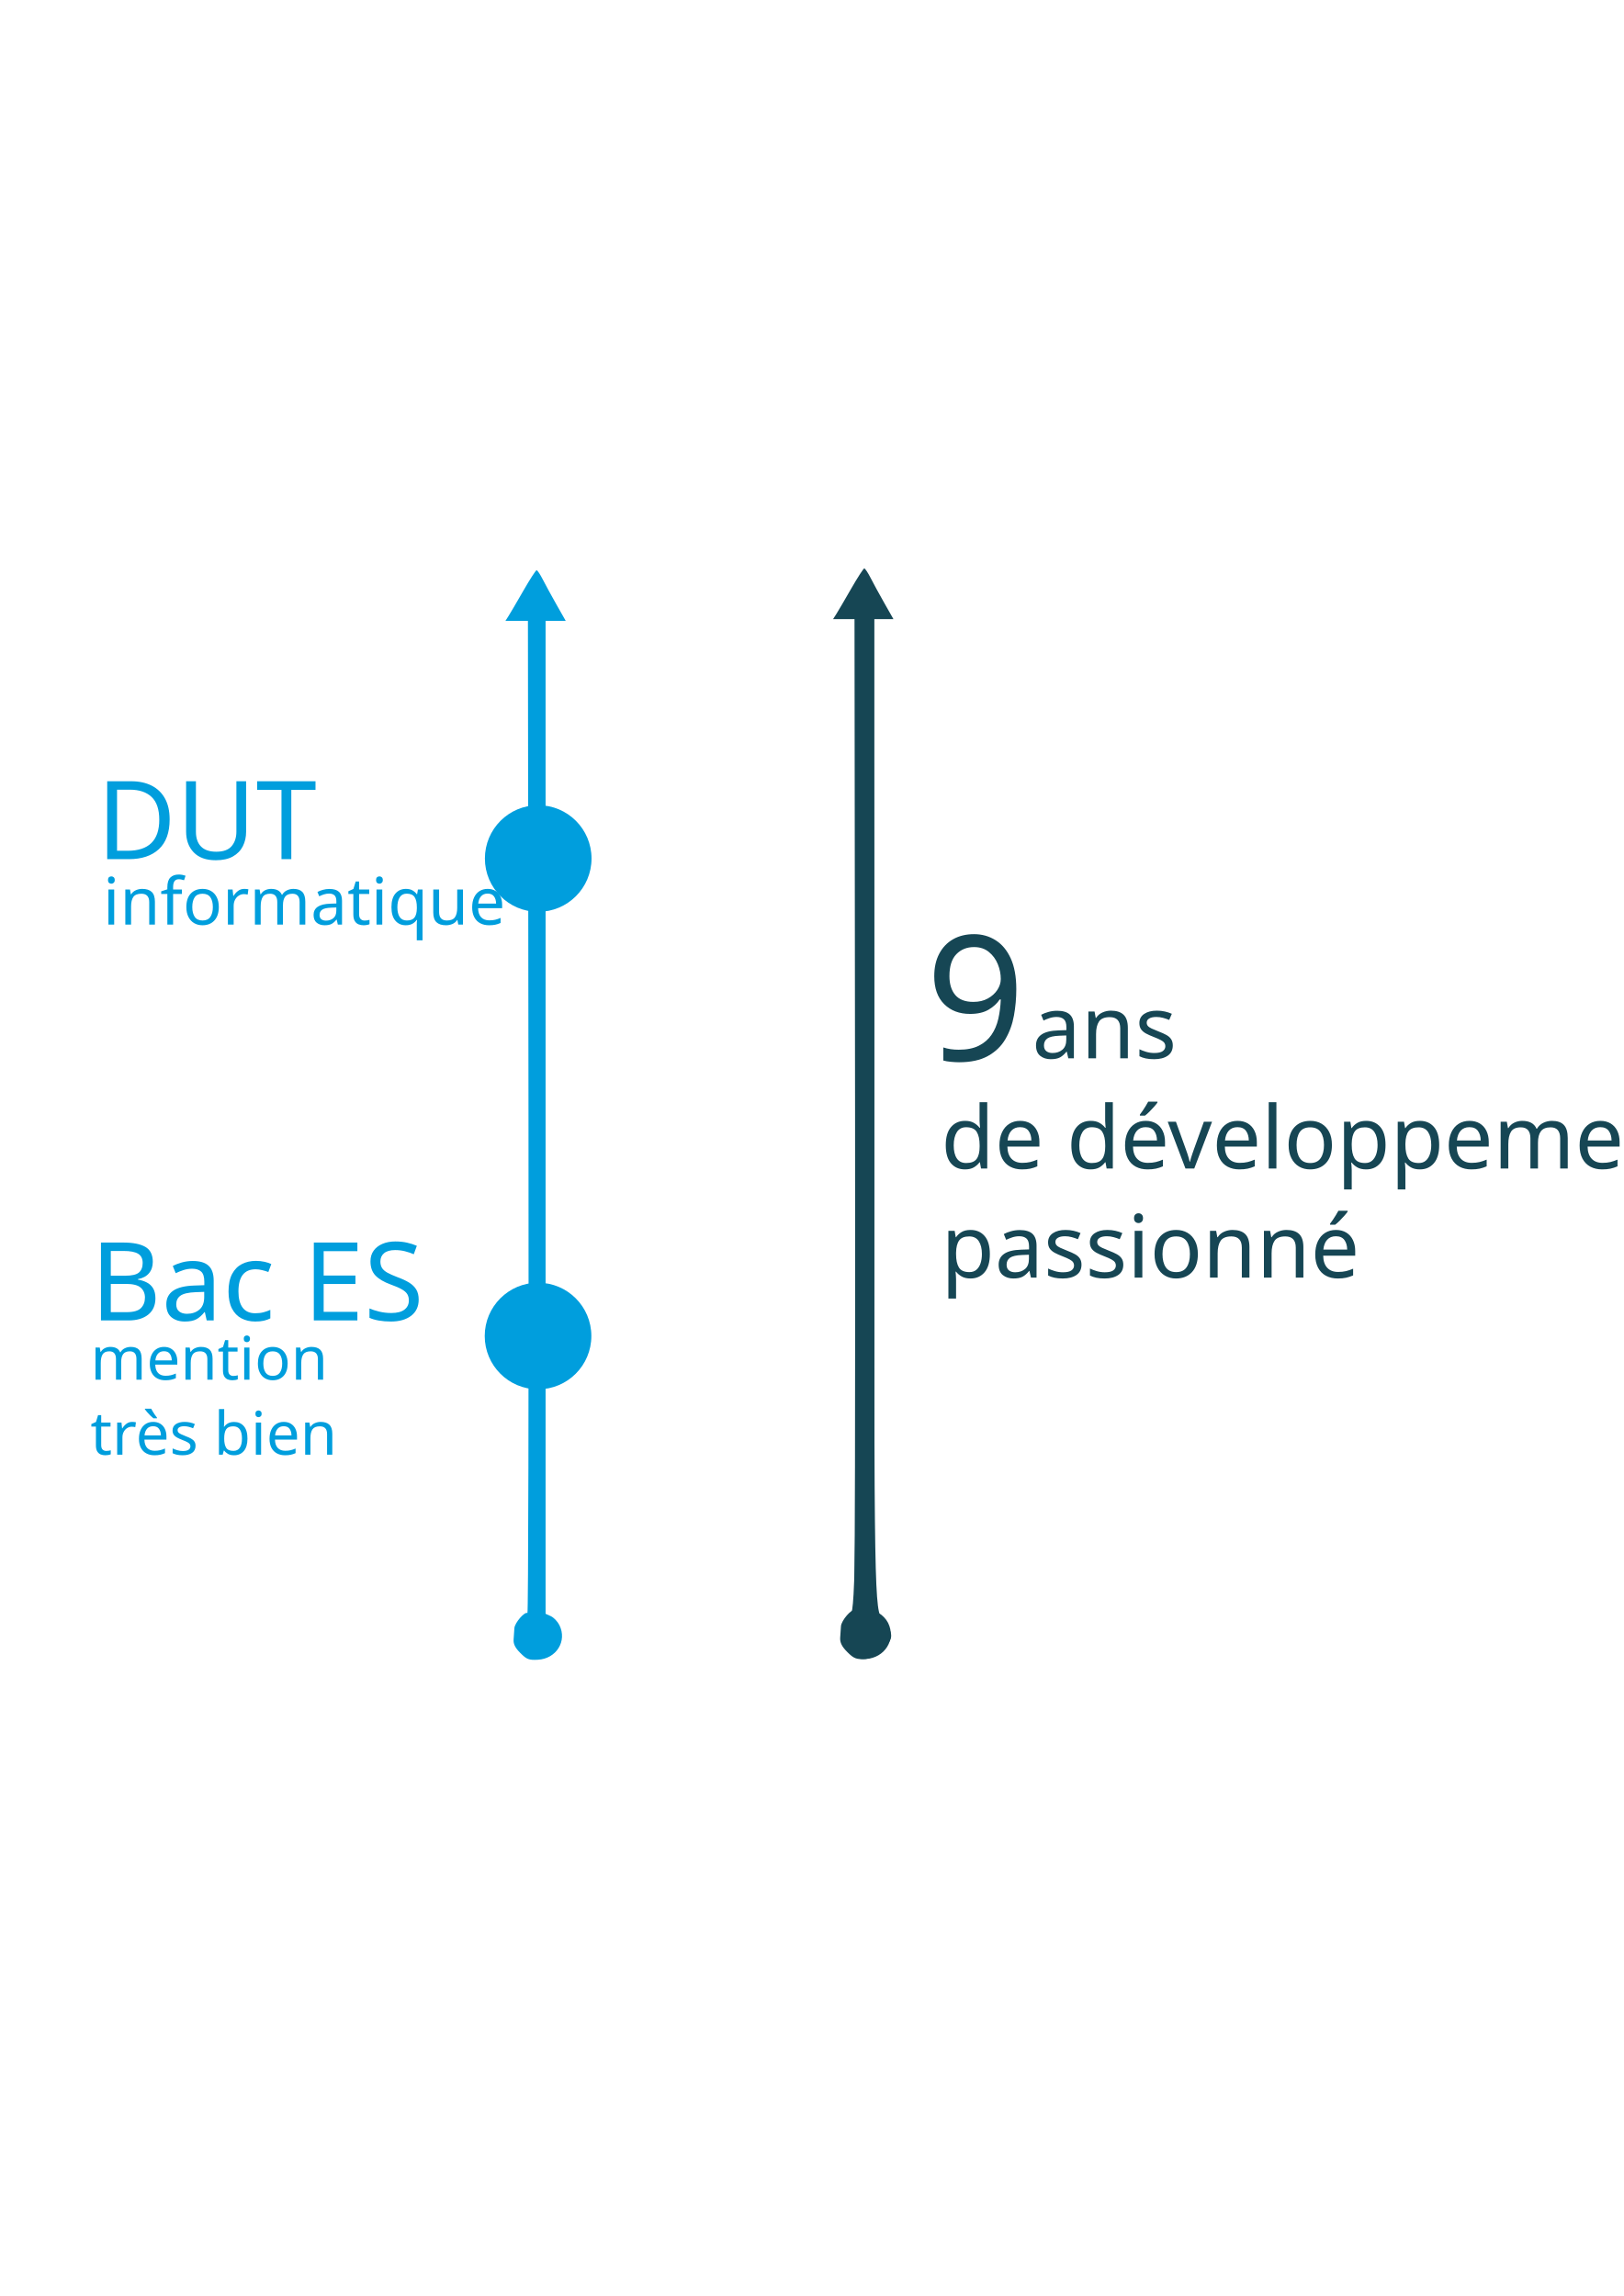
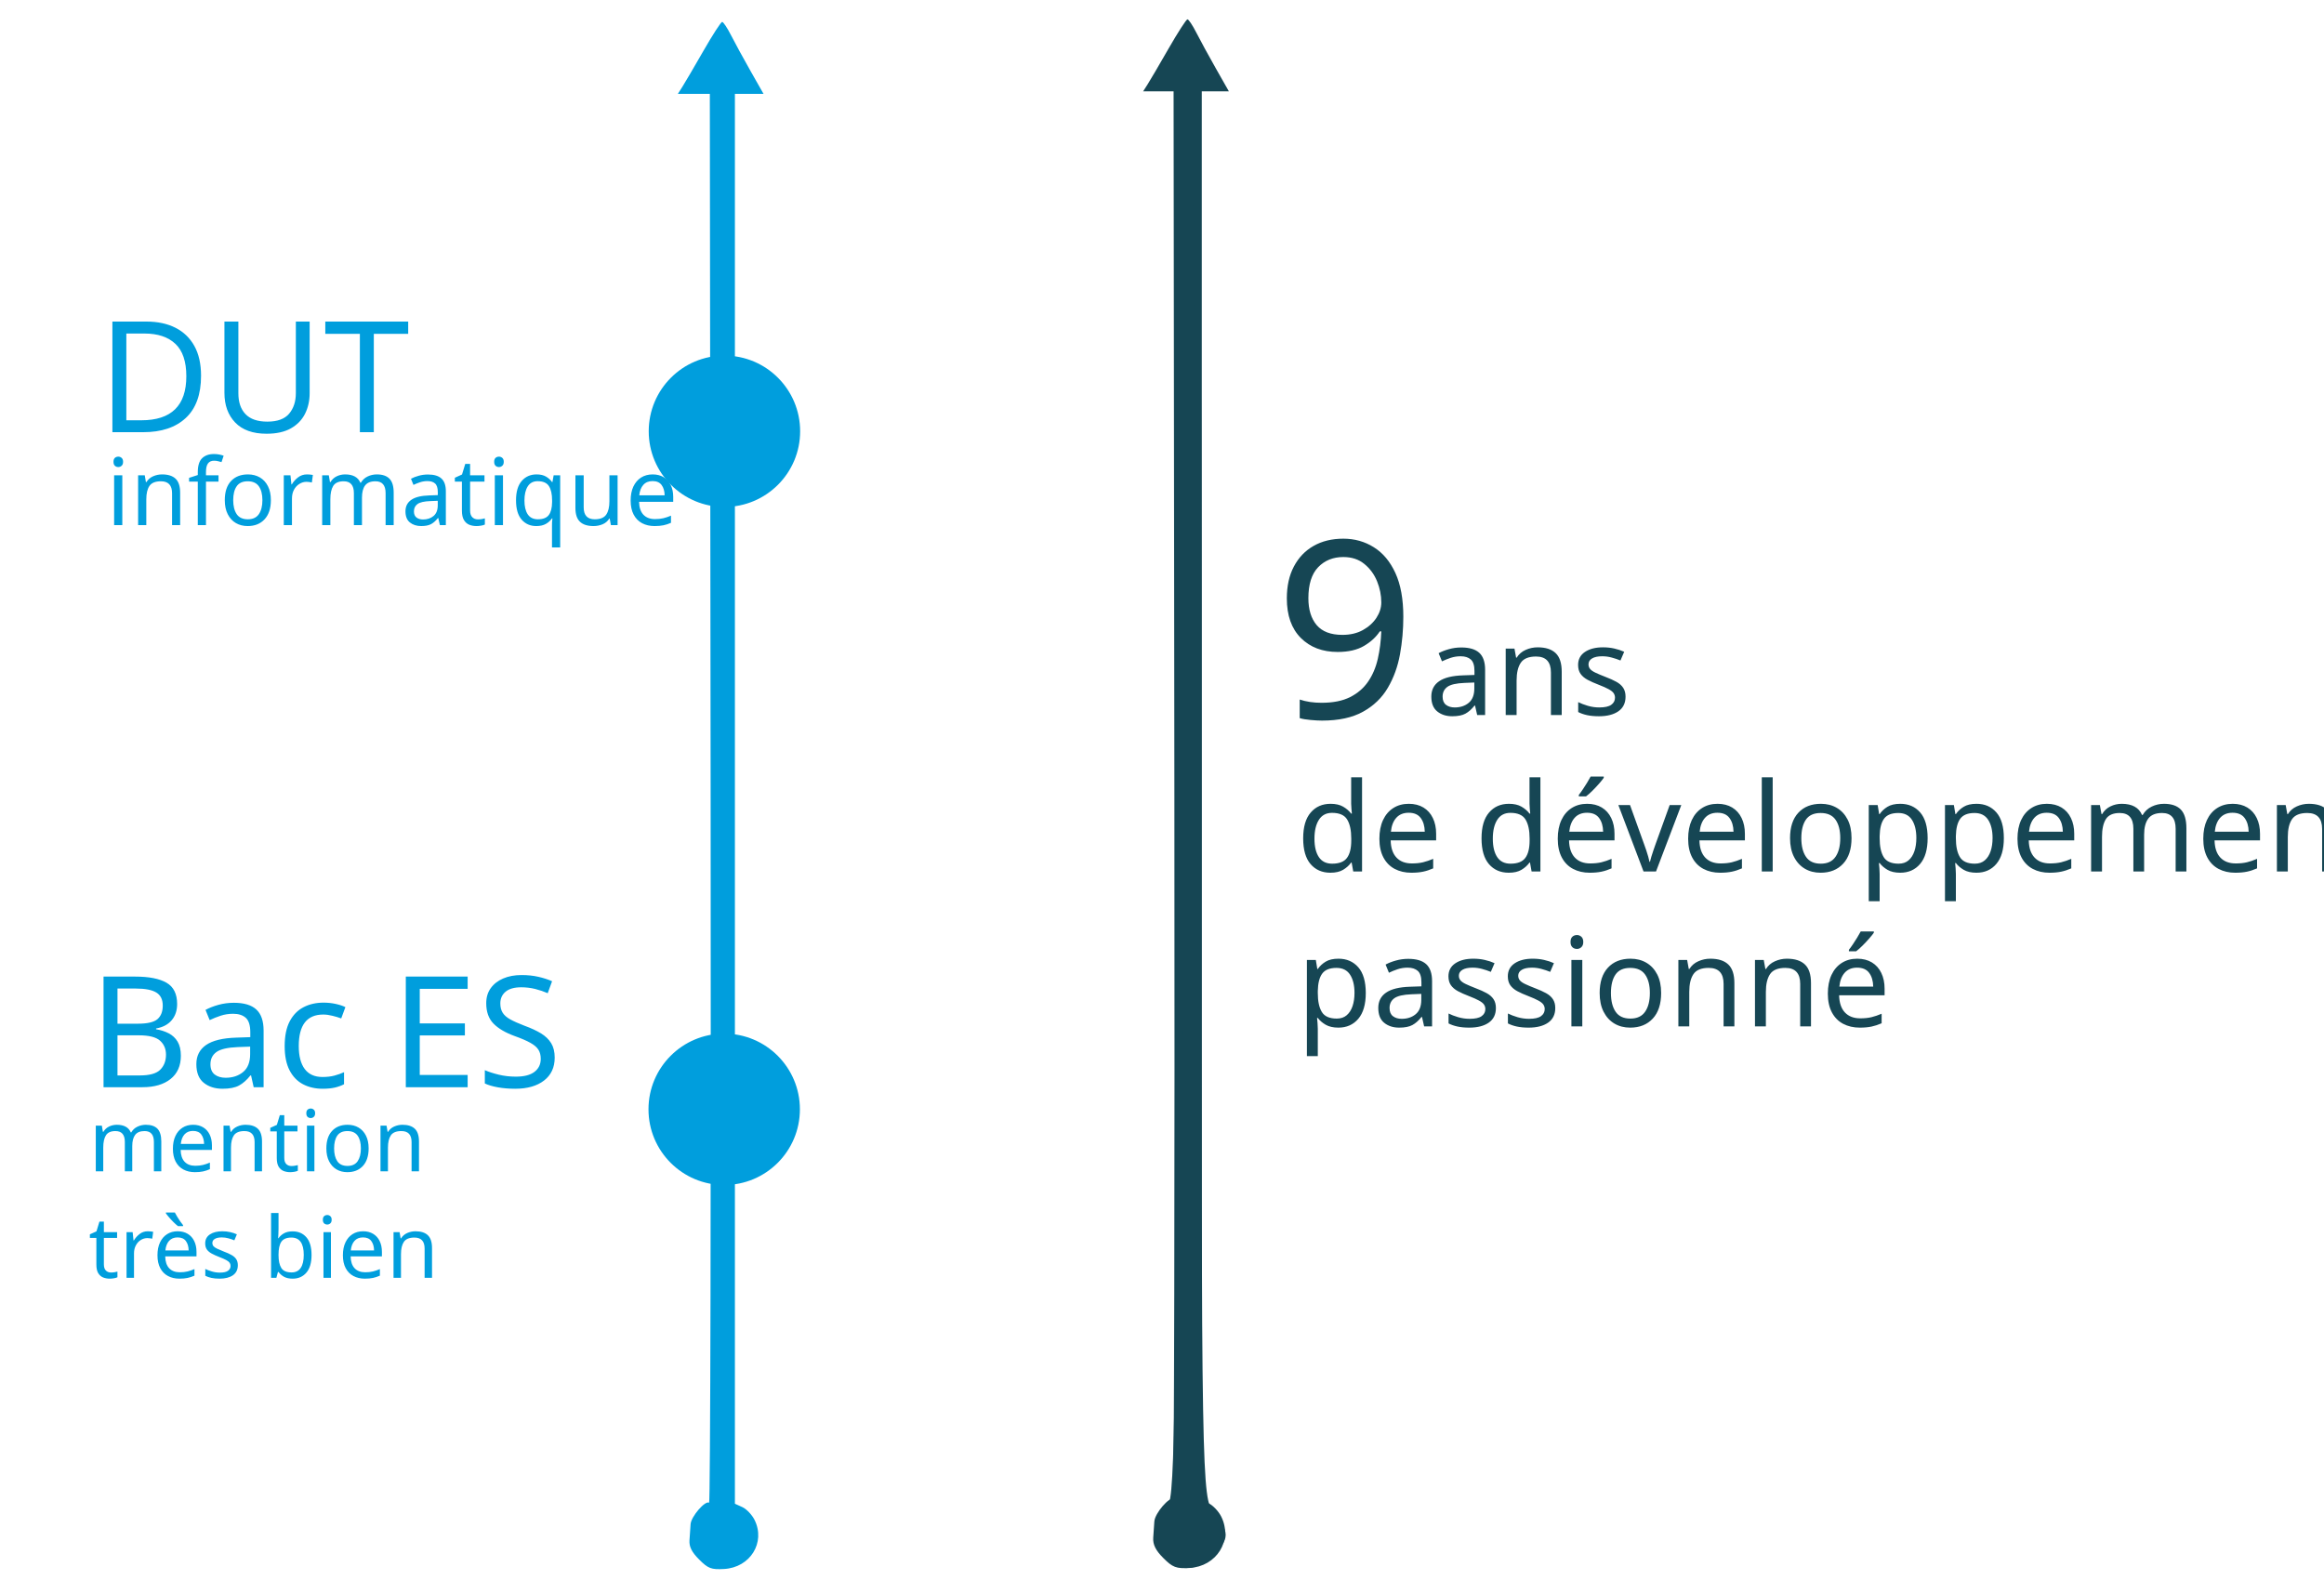
- <svg xmlns="http://www.w3.org/2000/svg" width="210mm" height="297mm" viewBox="0 0 744.094 1052.362" id="svg2" version="1.1">
+ <svg xmlns="http://www.w3.org/2000/svg" width="750" height="510" id="svg2" version="1.1">
  <defs id="defs4" />
  <g id="layer1">
-     <g id="g4159" transform="translate(68.57143,1.428571)">
+     <g id="g4159" transform="translate(55.71429,-252.8571)">
      <path id="path4149" d="m 164.489,280.89 c 0.798,-1.25 3.861,-6.478 6.808,-11.617 2.946,-5.139 5.664,-9.344 6.04,-9.344 0.376,0 1.664,1.932 2.862,4.293 1.198,2.361 4.051,7.589 6.339,11.617 l 4.16,7.324 -13.83,0 -13.83,0 1.451,-2.273 z" style="fill:#009edd;fill-opacity:1" />
      <path id="path4153" d="m 169.911,756.246 c -2.386,-2.386 -3.256,-4.121 -3.114,-6.205 0.109,-1.591 0.269,-3.937 0.356,-5.212 0.167,-2.453 4.704,-7.709 5.975,-6.923 0.412,0.255 0.634,-101.999 0.492,-227.23 l -0.257,-227.693 4.045,0 4.045,0 0,227.627 0,227.627 2.416,1.101 c 1.329,0.605 3.092,2.456 3.919,4.113 3.641,7.298 -1.394,15.397 -9.854,15.853 -4.143,0.223 -5.11,-0.145 -8.022,-3.058 z" style="fill:#009edd;fill-opacity:1;stroke:none;stroke-width:1.01;stroke-opacity:1" />
      <text xml:space="preserve" style="font-style:normal;font-variant:normal;font-weight:normal;font-stretch:condensed;font-size:50px;line-height:125%;font-family:Impact;-inkscape-font-specification:'Impact Condensed';letter-spacing:0px;word-spacing:0px;fill:#009edd;fill-opacity:1;stroke:none;stroke-width:1px;stroke-linecap:butt;stroke-linejoin:miter;stroke-opacity:1" x="-27.143" y="603.791" id="text4274">
        <tspan id="tspan4276" x="-27.143" y="603.791">Bac ES</tspan>
        <tspan x="-27.143" y="666.291" id="tspan4278" />
      </text>
      <text xml:space="preserve" style="font-style:normal;font-variant:normal;font-weight:normal;font-stretch:condensed;font-size:27.5px;line-height:125%;font-family:Impact;-inkscape-font-specification:'Impact Condensed';letter-spacing:0px;word-spacing:0px;fill:#009edd;fill-opacity:1;stroke:none;stroke-width:1px;stroke-linecap:butt;stroke-linejoin:miter;stroke-opacity:1" x="-27.143" y="630.934" id="text4280">
        <tspan id="tspan4282" x="-27.143" y="630.934">mention</tspan>
        <tspan x="-27.143" y="665.309" id="tspan4284">très bien</tspan>
      </text>
-       <text xml:space="preserve" style="font-style:normal;font-variant:normal;font-weight:normal;font-stretch:condensed;font-size:50px;line-height:125%;font-family:Impact;-inkscape-font-specification:'Impact Condensed';letter-spacing:0px;word-spacing:0px;fill:#009edd;fill-opacity:1;stroke:none;stroke-width:1px;stroke-linecap:butt;stroke-linejoin:miter;stroke-opacity:1;" x="-24.286" y="392.362" id="text4286">
+       <text xml:space="preserve" style="font-style:normal;font-variant:normal;font-weight:normal;font-stretch:condensed;font-size:50px;line-height:125%;font-family:Impact;-inkscape-font-specification:'Impact Condensed';letter-spacing:0px;word-spacing:0px;fill:#009edd;fill-opacity:1;stroke:none;stroke-width:1px;stroke-linecap:butt;stroke-linejoin:miter;stroke-opacity:1" x="-24.286" y="392.362" id="text4286">
        <tspan id="tspan4288" x="-24.286" y="392.362">DUT</tspan>
      </text>
-       <text xml:space="preserve" style="font-style:normal;font-variant:normal;font-weight:normal;font-stretch:condensed;font-size:30px;line-height:125%;font-family:Impact;-inkscape-font-specification:'Impact Condensed';letter-spacing:0px;word-spacing:0px;fill:#009edd;fill-opacity:1;stroke:none;stroke-width:1px;stroke-linecap:butt;stroke-linejoin:miter;stroke-opacity:1;" x="-21.429" y="422.362" id="text4290">
+       <text xml:space="preserve" style="font-style:normal;font-variant:normal;font-weight:normal;font-stretch:condensed;font-size:30px;line-height:125%;font-family:Impact;-inkscape-font-specification:'Impact Condensed';letter-spacing:0px;word-spacing:0px;fill:#009edd;fill-opacity:1;stroke:none;stroke-width:1px;stroke-linecap:butt;stroke-linejoin:miter;stroke-opacity:1" x="-21.429" y="422.362" id="text4290">
        <tspan id="tspan4292" x="-21.429" y="422.362">informatique</tspan>
      </text>
    </g>
-     <path style="fill:none;fill-opacity:1;stroke:none;stroke-width:1.01;stroke-opacity:1" d="m 164.281,280.366 c 0,-0.954 12.556,-21.627 13.136,-21.627 0.546,0 12.118,20.692 12.118,21.668 0,0.305 -5.682,0.555 -12.627,0.555 -6.945,0 -12.627,-0.268 -12.627,-0.596 z" id="path4155" />
-     <g transform="translate(218.7361,0.5985129)" id="g4159-1">
+     <path style="fill:none;fill-opacity:1;stroke:none;stroke-width:1.01;stroke-opacity:1" d="m 151.424,26.08 c 0,-0.954 12.556,-21.627 13.136,-21.627 0.546,0 12.118,20.692 12.118,21.668 0,0.305 -5.682,0.555 -12.627,0.555 -6.945,0 -12.627,-0.268 -12.627,-0.596 z" id="path4155" />
+     <g transform="translate(205.879,-253.6872)" id="g4159-1">
      <path id="path4149-8" d="m 164.489,280.889 c 0.798,-1.25 3.861,-6.478 6.808,-11.617 2.946,-5.139 5.664,-9.344 6.04,-9.344 0.376,0 1.664,1.932 2.862,4.293 1.198,2.361 4.051,7.589 6.339,11.617 l 4.16,7.324 -13.83,0 -13.83,0 1.451,-2.273 z" style="fill:#164654;fill-opacity:1" />
      <path id="path4153-9" d="m 169.911,756.246 c -2.386,-2.386 -3.256,-4.121 -3.114,-6.205 0.109,-1.591 0.269,-3.937 0.356,-5.212 0.167,-2.453 4.704,-7.709 5.975,-6.923 0.412,0.255 0.634,-101.999 0.492,-227.23 l -0.257,-227.693 4.045,0 4.045,0 0,227.627 0,227.627 2.416,1.101 c 1.329,0.605 3.092,2.456 3.919,4.113 3.641,7.298 -1.394,15.397 -9.854,15.853 -4.143,0.223 -5.11,-0.145 -8.022,-3.058 z" style="fill:#164654;fill-opacity:1;stroke:#164654;stroke-width:1.01;stroke-opacity:1" />
      <path style="fill:#164654;fill-opacity:1;stroke:#164654;stroke-width:2.02;stroke-opacity:1" d="m 320.305,754.084 c -3.296,-4.705 -2.172,-13.938 1.885,-15.495 2.315,-0.888 2.763,-37.914 2.763,-228.129 0,-200.492 0.355,-227.068 3.03,-227.068 2.676,0 3.03,26.509 3.03,226.461 0,223.401 0.055,226.53 4.041,231.597 5.029,6.393 5.029,7.644 0,12.673 -5.17,5.17 -11.113,5.155 -14.75,-0.039 l 0,6e-5 z" id="path4184" transform="translate(-150.1647,0.8300585)" />
      <circle style="fill:#009edd;fill-opacity:1;stroke:none;stroke-width:1.138;stroke-opacity:1" id="path4188" cx="27.909" cy="392.895" r="24.431" />
      <circle style="fill:#009edd;fill-opacity:1;stroke:none;stroke-width:1.138;stroke-opacity:1" id="path4188-0" cx="27.832" cy="611.756" r="24.431" />
      <g id="g4237" transform="translate(-71.72083,118.1878)">
        <text id="text4217" y="367.299" x="277.13" style="font-style:normal;font-weight:normal;font-size:40px;line-height:125%;font-family:sans-serif;letter-spacing:0px;word-spacing:0px;fill:#164654;fill-opacity:1;stroke:none;stroke-width:1px;stroke-linecap:butt;stroke-linejoin:miter;stroke-opacity:1" xml:space="preserve">
          <tspan style="font-style:normal;font-variant:normal;font-weight:normal;font-stretch:condensed;font-size:80px;font-family:Impact;-inkscape-font-specification:'Impact Condensed';fill:#164654;fill-opacity:1" y="367.299" x="277.13" id="tspan4219">9</tspan>
        </text>
        <text id="text4221" y="366.289" x="315.516" style="font-style:normal;font-weight:normal;font-size:40px;line-height:125%;font-family:sans-serif;letter-spacing:0px;word-spacing:0px;fill:#164654;fill-opacity:1;stroke:none;stroke-width:1px;stroke-linecap:butt;stroke-linejoin:miter;stroke-opacity:1" xml:space="preserve">
          <tspan y="366.289" x="315.516" id="tspan4223" style="font-style:normal;font-variant:normal;font-weight:normal;font-stretch:condensed;font-family:Impact;-inkscape-font-specification:'Impact Condensed';fill:#164654;fill-opacity:1"> ans</tspan>
          <tspan id="tspan4225" y="416.289" x="315.516" />
        </text>
        <text id="text4231" y="416.796" x="284.201" style="font-style:normal;font-weight:normal;font-size:40px;line-height:125%;font-family:sans-serif;letter-spacing:0px;word-spacing:0px;fill:#000000;fill-opacity:1;stroke:none;stroke-width:1px;stroke-linecap:butt;stroke-linejoin:miter;stroke-opacity:1" xml:space="preserve">
          <tspan style="font-style:normal;font-variant:normal;font-weight:normal;font-stretch:condensed;font-family:Impact;-inkscape-font-specification:'Impact Condensed';fill:#164654;fill-opacity:1" y="416.796" x="284.201" id="tspan4233">de développement</tspan>
          <tspan style="font-style:normal;font-variant:normal;font-weight:normal;font-stretch:condensed;font-family:Impact;-inkscape-font-specification:'Impact Condensed';fill:#164654;fill-opacity:1" id="tspan4235" y="466.796" x="284.201">passionné</tspan>
        </text>
      </g>
    </g>
  </g>
</svg>
